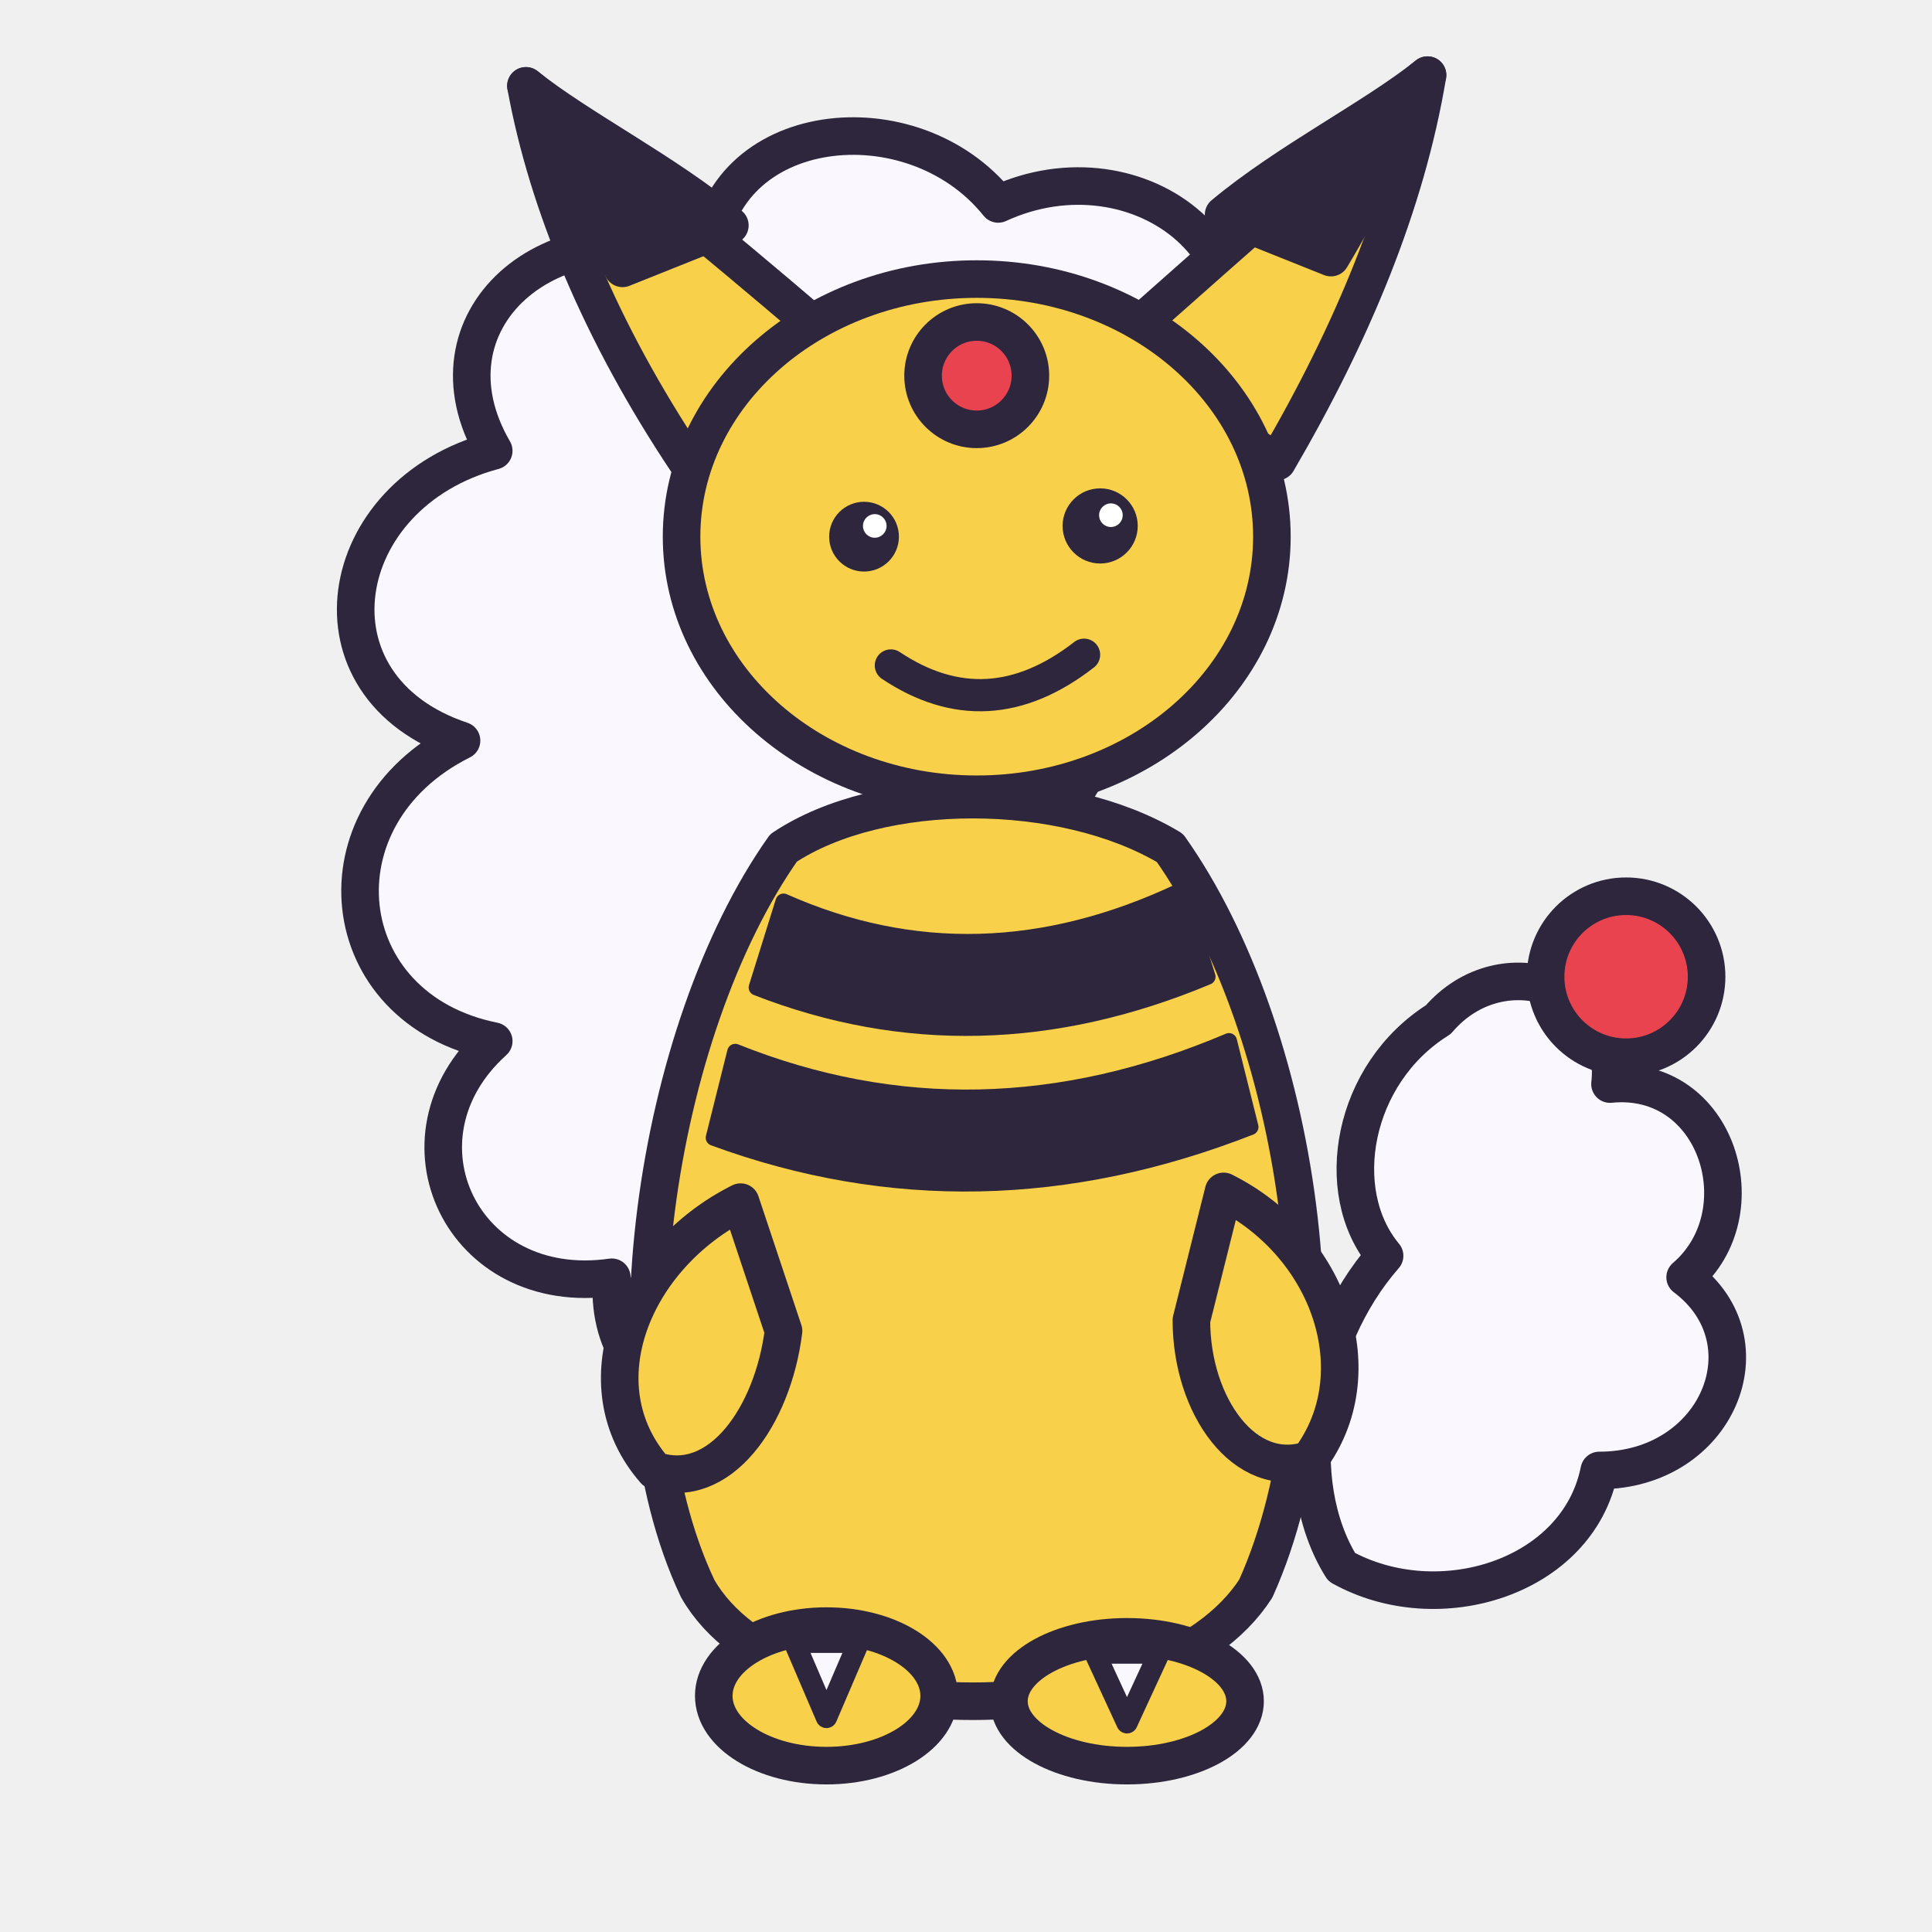
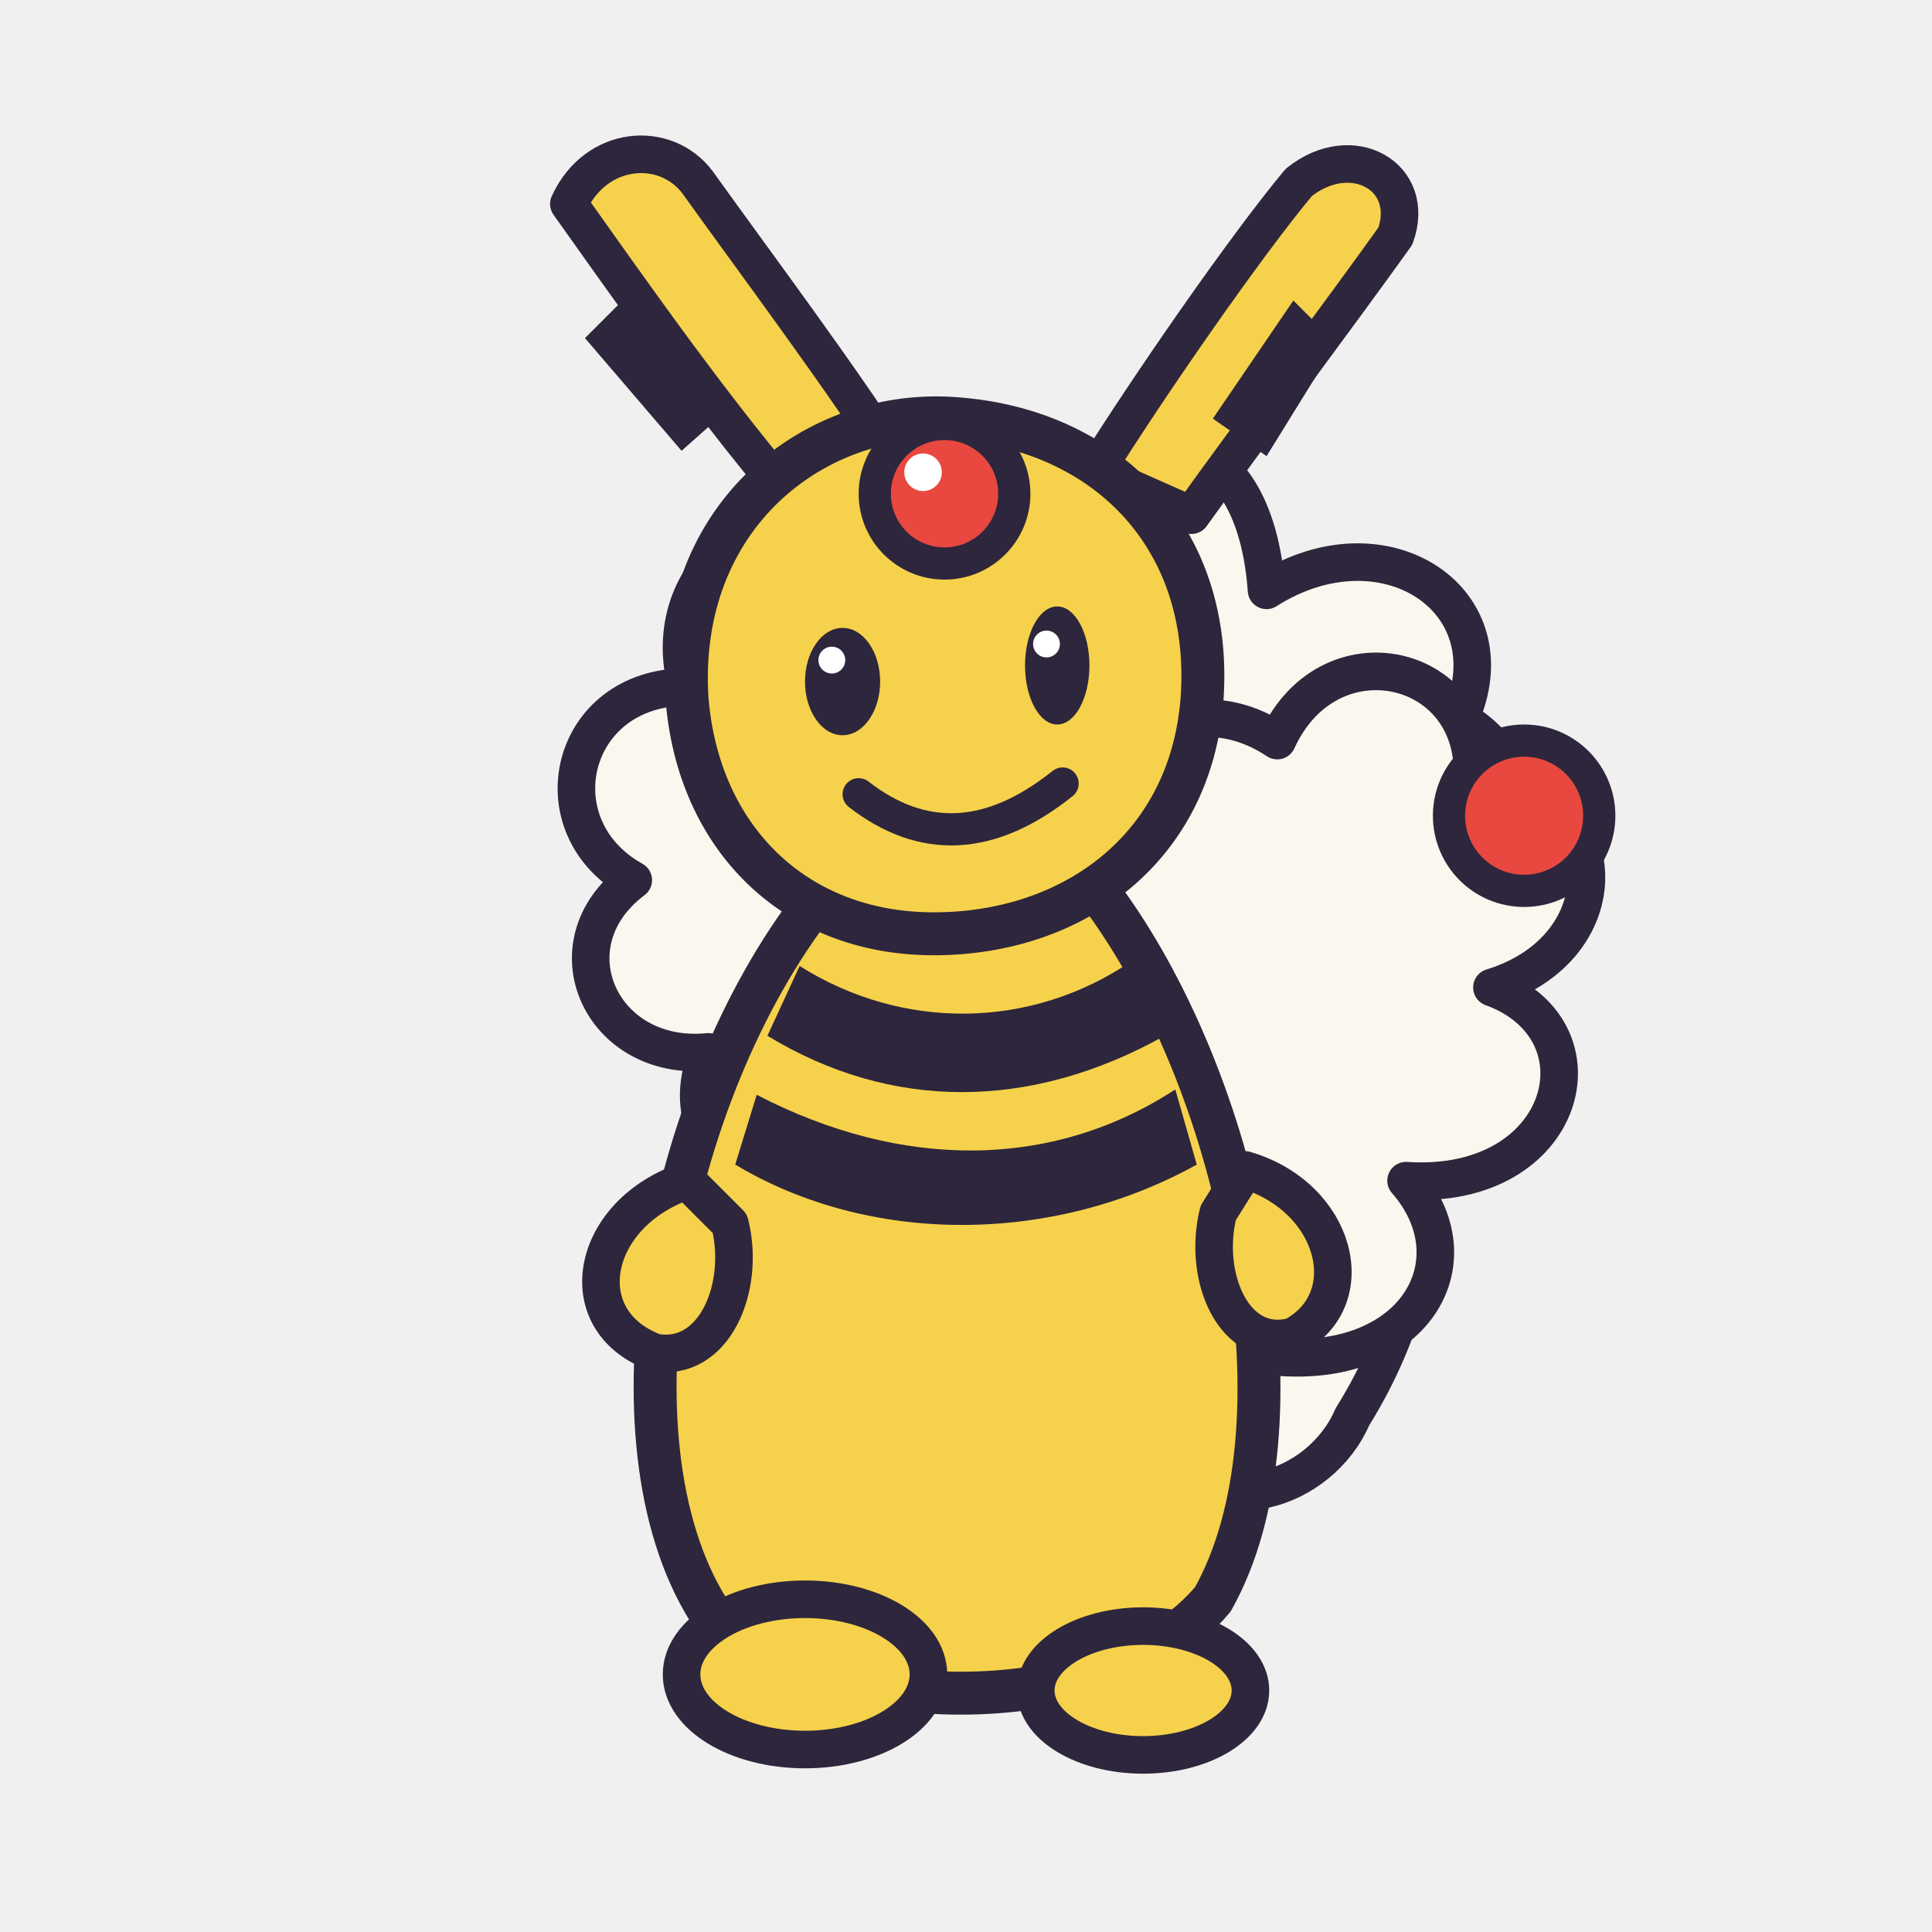
<svg xmlns="http://www.w3.org/2000/svg" viewBox="0 0 360 360">
-   <g stroke="#2d263c" stroke-width="7" stroke-linejoin="round" stroke-linecap="round">
-     <path d="M225,78 C242,48 212,26 186,38 C170,18 134,22 132,48 C102,38 78,60 92,84 C62,92 56,128 86,138 C58,152 62,188 92,194 C72,212 86,242 114,238 C112,262 140,272 152,254 C162,266 182,260 180,238 L186,168 C202,148 218,122 225,78 Z" fill="#FBF7FF" />
-     <path d="M250,292 C268,302 294,294 298,274 C320,274 330,250 314,238 C328,226 320,200 300,202 C302,184 280,176 268,190 C252,200 248,222 258,234 C244,250 240,276 250,292 Z" fill="#FBF7FF" />
-     <circle cx="303" cy="182" r="15" fill="#E8434E" />
-     <path d="M128,86 C112,62 102,38 98,16 C120,34 142,52 158,66 Z" fill="#F8D04A" />
-     <path d="M98,16 C104,28 110,40 116,50 L136,42 C124,32 108,24 98,16 Z" fill="#2d263c" />
-     <path d="M238,86 C252,62 262,38 266,14 C244,32 222,52 206,66 Z" fill="#F8D04A" />
-     <path d="M266,14 C260,26 254,38 248,48 L228,40 C240,30 256,22 266,14 Z" fill="#2d263c" />
-     <path d="M146,158 C122,192 112,258 130,296 C146,324 216,324 234,296 C252,256 242,192 218,158 C198,146 164,146 146,158 Z" fill="#F8D04A" />
-     <path d="M146,168 Q182,184 220,166 L225,182 Q182,200 141,184 Z" fill="#2d263c" stroke-width="3" />
-     <path d="M137,196 Q182,214 229,194 L233,210 Q182,230 133,212 Z" fill="#2d263c" stroke-width="3" />
-     <path d="M138,224 C118,234 108,258 122,274 C134,278 144,264 146,248 Z" fill="#F8D04A" />
-     <path d="M228,222 C248,232 256,256 244,272 C232,276 222,262 222,246 Z" fill="#F8D04A" />
-     <ellipse cx="154" cy="316" rx="21" ry="13" fill="#F8D04A" />
-     <ellipse cx="210" cy="317" rx="22" ry="12" fill="#F8D04A" />
-     <path d="M148,306 L160,306 L154,320 Z" fill="#FBF7FF" stroke-width="4" />
-     <path d="M204,308 L216,308 L210,321 Z" fill="#FBF7FF" stroke-width="4" />
-     <ellipse cx="182" cy="100" rx="55" ry="48" fill="#F8D04A" />
-     <circle cx="182" cy="70" r="10" fill="#E8434E" />
-   </g>
-   <circle cx="161" cy="100" r="6.5" fill="#2d263c" />
-   <circle cx="205" cy="98" r="7" fill="#2d263c" />
-   <circle cx="163" cy="98" r="2.2" fill="#ffffff" />
-   <circle cx="207" cy="96" r="2.2" fill="#ffffff" />
-   <path d="M166,124 Q184,136 202,122" fill="none" stroke="#2d263c" stroke-width="6" stroke-linecap="round" />
+   <path d="M236 110 C258 96 282 112 272 134 C290 144 284 170 264 172 C274 192 256 210 240 200 C244 224 218 234 206 218 C198 240 168 238 164 218 C144 230 124 214 132 196 C112 198 102 176 118 164 C100 154 106 128 128 128 C122 106 144 90 160 102 C166 80 196 74 208 92 C216 78 234 82 236 110 Z" fill="#FBF7EE" stroke="#2d263c" stroke-width="7" stroke-linejoin="round" stroke-linecap="round" />
+   <path d="M236 170 C270 192 272 232 252 264 C246 278 226 284 218 270 C236 246 238 214 220 192 Z" fill="#FBF7EE" stroke="#2d263c" stroke-width="7" stroke-linejoin="round" stroke-linecap="round" />
+   <path d="M232 252 C262 258 276 236 262 220 C292 222 300 192 278 184 C304 176 300 144 274 148 C278 124 248 116 238 138 C220 126 200 142 210 160 C194 166 194 190 212 194 C200 204 206 230 232 252 Z" fill="#FBF7EE" stroke="#2d263c" stroke-width="7" stroke-linejoin="round" stroke-linecap="round" />
+   <circle cx="284" cy="152" r="14" fill="#E8483F" stroke="#2d263c" stroke-width="6" />
+   <path d="M150 96 C134 78 116 52 106 38 C111 27 124 26 130 34 C140 48 158 72 168 88 Z" fill="#F6D14B" stroke="#2d263c" stroke-width="7" stroke-linejoin="round" stroke-linecap="round" />
+   <path d="M204 88 C214 72 232 46 242 34 C252 26 264 33 260 44 C250 58 232 82 222 96 Z" fill="#F6D14B" stroke="#2d263c" stroke-width="7" stroke-linejoin="round" stroke-linecap="round" />
+   <path d="M118 54 L136 76 L127 84 L109 63 Z" fill="#2d263c" />
+   <path d="M241 56 L226 78 L236 85 L249 64 Z" fill="#2d263c" />
+   <path d="M152 168 C124 204 112 268 132 300 C152 320 206 322 226 298 C244 266 232 204 206 168 C192 156 164 156 152 168 Z" fill="#F6D14B" stroke="#2d263c" stroke-width="8" stroke-linejoin="round" stroke-linecap="round" />
+   <path d="M128 220 C110 226 106 246 122 252 C133 254 139 240 136 228 Z" fill="#F6D14B" stroke="#2d263c" stroke-width="7" stroke-linejoin="round" stroke-linecap="round" />
+   <path d="M232 218 C249 223 254 242 241 249 C230 252 224 238 227 226 Z" fill="#F6D14B" stroke="#2d263c" stroke-width="7" stroke-linejoin="round" stroke-linecap="round" />
+   <path d="M149 180 C168 192 192 192 211 179 L217 193 C192 207 166 207 143 193 Z" fill="#2d263c" />
+   <path d="M141 204 C168 218 196 218 219 203 L223 217 C196 232 162 232 137 217 Z" fill="#2d263c" />
+   <ellipse cx="150" cy="312" rx="23" ry="14" fill="#F6D14B" stroke="#2d263c" stroke-width="7" />
+   <ellipse cx="213" cy="315" rx="20" ry="12" fill="#F6D14B" stroke="#2d263c" stroke-width="7" />
+   <path d="M128 130 C126 96 152 76 178 78 C206 80 226 100 224 130 C222 158 200 174 174 174 C148 174 130 156 128 130 Z" fill="#F6D14B" stroke="#2d263c" stroke-width="8" stroke-linejoin="round" stroke-linecap="round" />
+   <circle cx="176" cy="92" r="13" fill="#E8483F" stroke="#2d263c" stroke-width="6" />
+   <circle cx="172" cy="88" r="3.5" fill="#ffffff" />
+   <ellipse cx="157" cy="127" rx="7" ry="10" fill="#2d263c" />
+   <ellipse cx="197" cy="124" rx="6" ry="11" fill="#2d263c" />
+   <circle cx="155" cy="123" r="2.5" fill="#ffffff" />
+   <circle cx="195" cy="120" r="2.5" fill="#ffffff" />
+   <path d="M160 148 Q178 162 198 146" fill="none" stroke="#2d263c" stroke-width="6" stroke-linecap="round" />
</svg>
